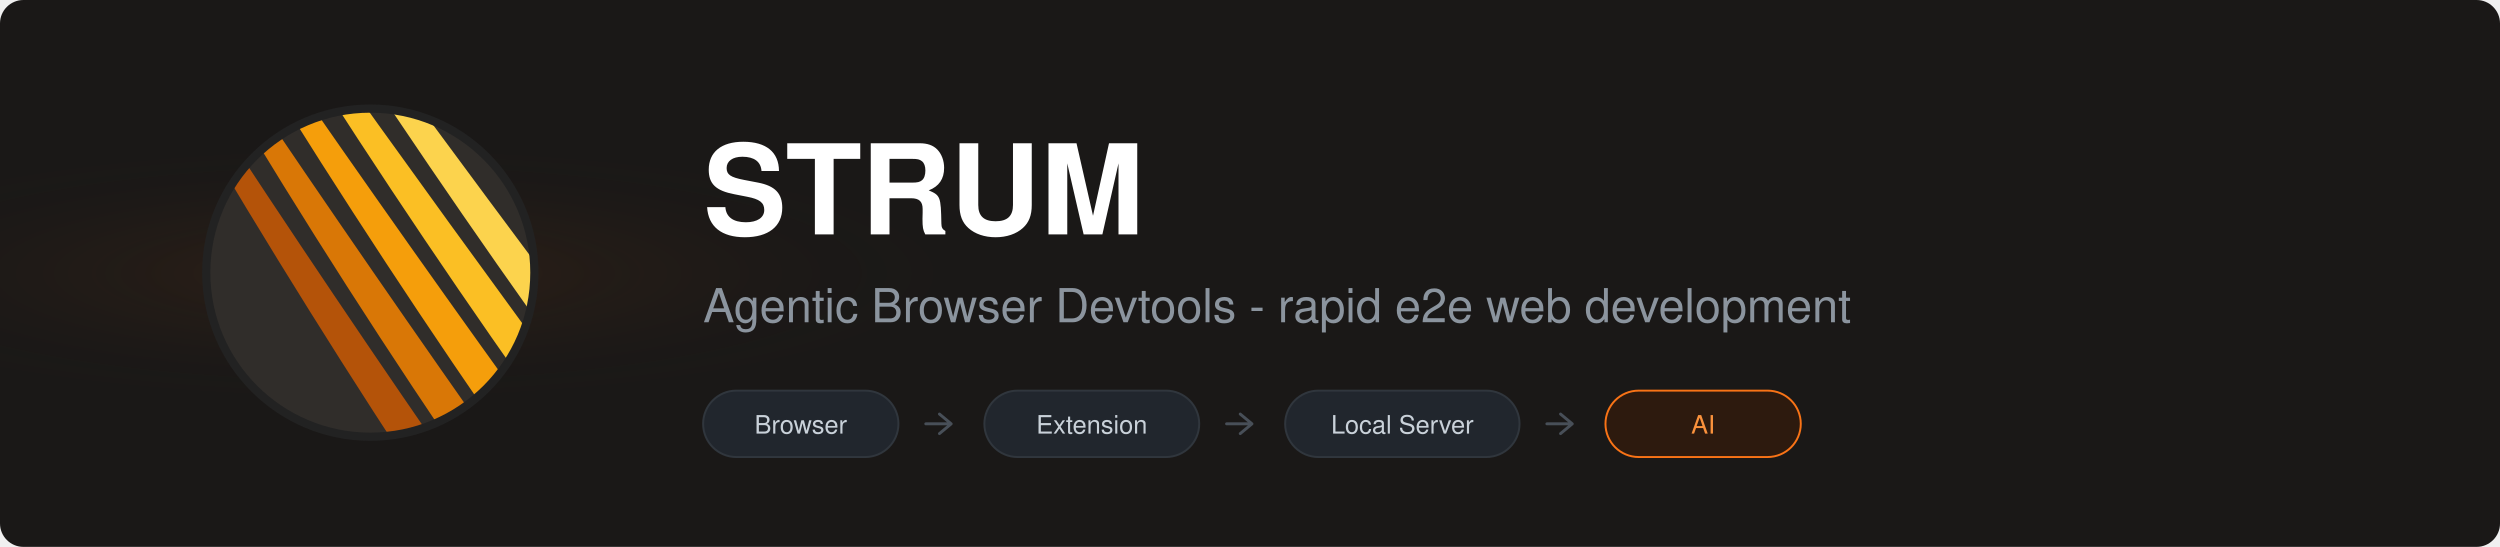
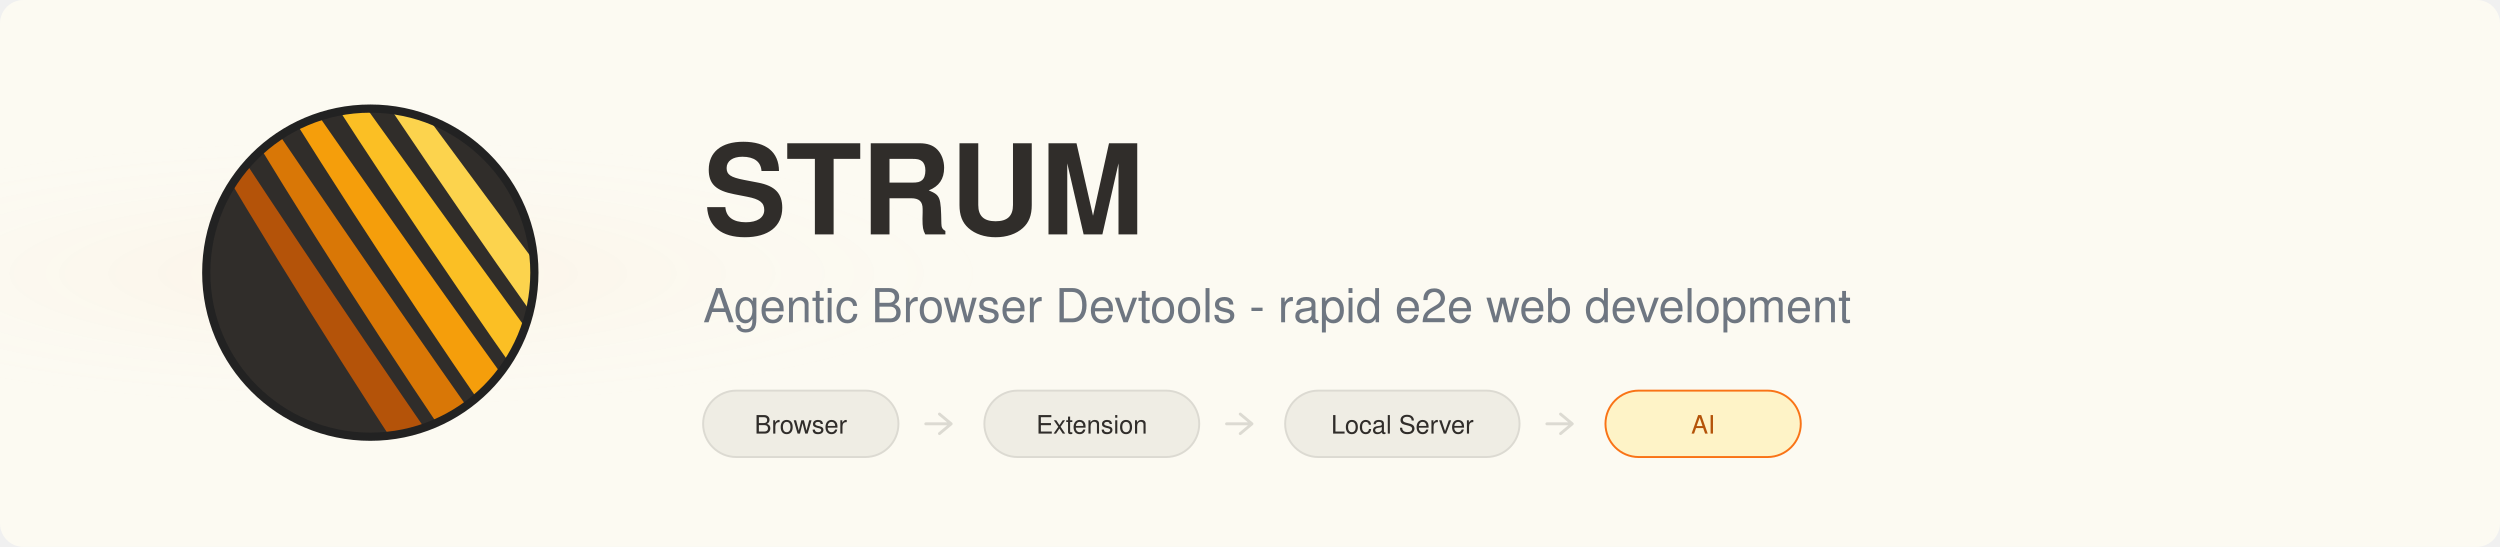
<svg xmlns="http://www.w3.org/2000/svg" width="1280" height="280" viewBox="0 0 1280 280" fill="none">
-   <rect width="1280" height="280" rx="12" fill="#1a1817" />
+   <rect width="1280" height="280" rx="12" fill="#fcfaf2" />
  <defs>
    <radialGradient id="glow" cx="15%" cy="50%" r="25%">
-       <stop offset="0%" style="stop-color:#f97316;stop-opacity:0.1" />
-       <stop offset="100%" style="stop-color:#1a1817;stop-opacity:0" />
+       <stop offset="0%" style="stop-color:#f97316;stop-opacity:0.05" />
+       <stop offset="100%" style="stop-color:#fcfaf2;stop-opacity:0" />
    </radialGradient>
-     <linearGradient id="flame" x1="0%" y1="100%" x2="0%" y2="0%">
-       <stop offset="0%" style="stop-color:#f97316" />
-       <stop offset="50%" style="stop-color:#fb923c" />
-       <stop offset="100%" style="stop-color:#fbbf24" />
-     </linearGradient>
-     <linearGradient id="innerFlame" x1="0%" y1="100%" x2="0%" y2="0%">
-       <stop offset="0%" style="stop-color:#fbbf24" />
-       <stop offset="100%" style="stop-color:#fef3c7" />
-     </linearGradient>
  </defs>
  <rect width="1280" height="280" rx="12" fill="url(#glow)" />
  <g transform="translate(100, 50) scale(1.4)">
    <g transform="translate(1.5, 1.5) scale(0.25)">
      <circle cx="250" cy="250" r="240" fill="#302d2a" />
      <clipPath id="cp-readme">
        <circle cx="250" cy="250" r="240" />
      </clipPath>
      <g clip-path="url(#cp-readme)">
        <g transform="translate(250, 250) rotate(-32) translate(-250, -250)">
          <path d="M150 -100 L178 -100 Q 185 250 202 600 L150 600 Q 140 250 150 -100 Z" fill="#b45309" />
          <path d="M212 -100 L240 -100 Q 252 250 272 600 L220 600 Q 205 250 212 -100 Z" fill="#d97706" />
          <path d="M274 -100 L302 -100 Q 318 250 342 600 L290 600 Q 272 250 274 -100 Z" fill="#f59e0b" />
          <path d="M336 -100 L364 -100 Q 385 250 412 600 L360 600 Q 338 250 336 -100 Z" fill="#fbbf24" />
          <path d="M398 -100 L426 -100 Q 452 250 482 600 L430 600 Q 405 250 398 -100 Z" fill="#fcd34d" />
        </g>
      </g>
      <circle cx="250" cy="250" r="240" fill="none" stroke="#222" stroke-width="12" />
    </g>
  </g>
-   <text x="360" y="120" font-family="-apple-system, BlinkMacSystemFont, 'Segoe UI', Helvetica, Arial, sans-serif" font-size="64" font-weight="600" fill="#ffffff">STRUM</text>
-   <text x="360" y="165" font-family="-apple-system, BlinkMacSystemFont, 'Segoe UI', Helvetica, Arial, sans-serif" font-size="24" font-weight="400" fill="#8b949e">Agentic Browser Devtools - rapid e2e web development</text>
+   <text x="360" y="120" font-family="-apple-system, BlinkMacSystemFont, 'Segoe UI', Helvetica, Arial, sans-serif" font-size="64" font-weight="600" fill="#302d2a">STRUM</text>
+   <text x="360" y="165" font-family="-apple-system, BlinkMacSystemFont, 'Segoe UI', Helvetica, Arial, sans-serif" font-size="24" font-weight="400" fill="#6e7681">Agentic Browser Devtools - rapid e2e web development</text>
  <g transform="translate(360, 200)">
-     <rect x="0" y="0" width="100" height="34" rx="17" fill="#21262d" stroke="#30363d" stroke-width="1" />
-     <text x="50" y="22" font-family="-apple-system, BlinkMacSystemFont, 'Segoe UI', Helvetica, Arial, sans-serif" font-size="13" fill="#c9d1d9" text-anchor="middle">Browser</text>
-     <path d="M114 17 L126 17 M121 12 L127 17 L121 22" stroke="#484f58" stroke-width="1.5" fill="none" stroke-linecap="round" stroke-linejoin="round" />
-     <rect x="144" y="0" width="110" height="34" rx="17" fill="#21262d" stroke="#30363d" stroke-width="1" />
-     <text x="199" y="22" font-family="-apple-system, BlinkMacSystemFont, 'Segoe UI', Helvetica, Arial, sans-serif" font-size="13" fill="#c9d1d9" text-anchor="middle">Extension</text>
-     <path d="M268 17 L280 17 M275 12 L281 17 L275 22" stroke="#484f58" stroke-width="1.5" fill="none" stroke-linecap="round" stroke-linejoin="round" />
-     <rect x="298" y="0" width="120" height="34" rx="17" fill="#21262d" stroke="#30363d" stroke-width="1" />
-     <text x="358" y="22" font-family="-apple-system, BlinkMacSystemFont, 'Segoe UI', Helvetica, Arial, sans-serif" font-size="13" fill="#c9d1d9" text-anchor="middle">Local Server</text>
-     <path d="M432 17 L444 17 M439 12 L445 17 L439 22" stroke="#484f58" stroke-width="1.5" fill="none" stroke-linecap="round" stroke-linejoin="round" />
-     <rect x="462" y="0" width="100" height="34" rx="17" fill="#2d1a0e" stroke="#f97316" stroke-width="1" />
-     <text x="512" y="22" font-family="-apple-system, BlinkMacSystemFont, 'Segoe UI', Helvetica, Arial, sans-serif" font-size="13" fill="#fb923c" text-anchor="middle">AI</text>
+     <rect x="0" y="0" width="100" height="34" rx="17" fill="#efede4" stroke="#dcdad2" stroke-width="1" />
+     <text x="50" y="22" font-family="-apple-system, BlinkMacSystemFont, 'Segoe UI', Helvetica, Arial, sans-serif" font-size="13" fill="#302d2a" text-anchor="middle">Browser</text>
+     <path d="M114 17 L126 17 M121 12 L127 17 L121 22" stroke="#dcdad2" stroke-width="1.5" fill="none" stroke-linecap="round" stroke-linejoin="round" />
+     <rect x="144" y="0" width="110" height="34" rx="17" fill="#efede4" stroke="#dcdad2" stroke-width="1" />
+     <text x="199" y="22" font-family="-apple-system, BlinkMacSystemFont, 'Segoe UI', Helvetica, Arial, sans-serif" font-size="13" fill="#302d2a" text-anchor="middle">Extension</text>
+     <path d="M268 17 L280 17 M275 12 L281 17 L275 22" stroke="#dcdad2" stroke-width="1.5" fill="none" stroke-linecap="round" stroke-linejoin="round" />
+     <rect x="298" y="0" width="120" height="34" rx="17" fill="#efede4" stroke="#dcdad2" stroke-width="1" />
+     <text x="358" y="22" font-family="-apple-system, BlinkMacSystemFont, 'Segoe UI', Helvetica, Arial, sans-serif" font-size="13" fill="#302d2a" text-anchor="middle">Local Server</text>
+     <path d="M432 17 L444 17 M439 12 L445 17 L439 22" stroke="#dcdad2" stroke-width="1.5" fill="none" stroke-linecap="round" stroke-linejoin="round" />
+     <rect x="462" y="0" width="100" height="34" rx="17" fill="#fef3c7" stroke="#f97316" stroke-width="1" />
+     <text x="512" y="22" font-family="-apple-system, BlinkMacSystemFont, 'Segoe UI', Helvetica, Arial, sans-serif" font-size="13" fill="#b45309" text-anchor="middle">AI</text>
  </g>
</svg>
